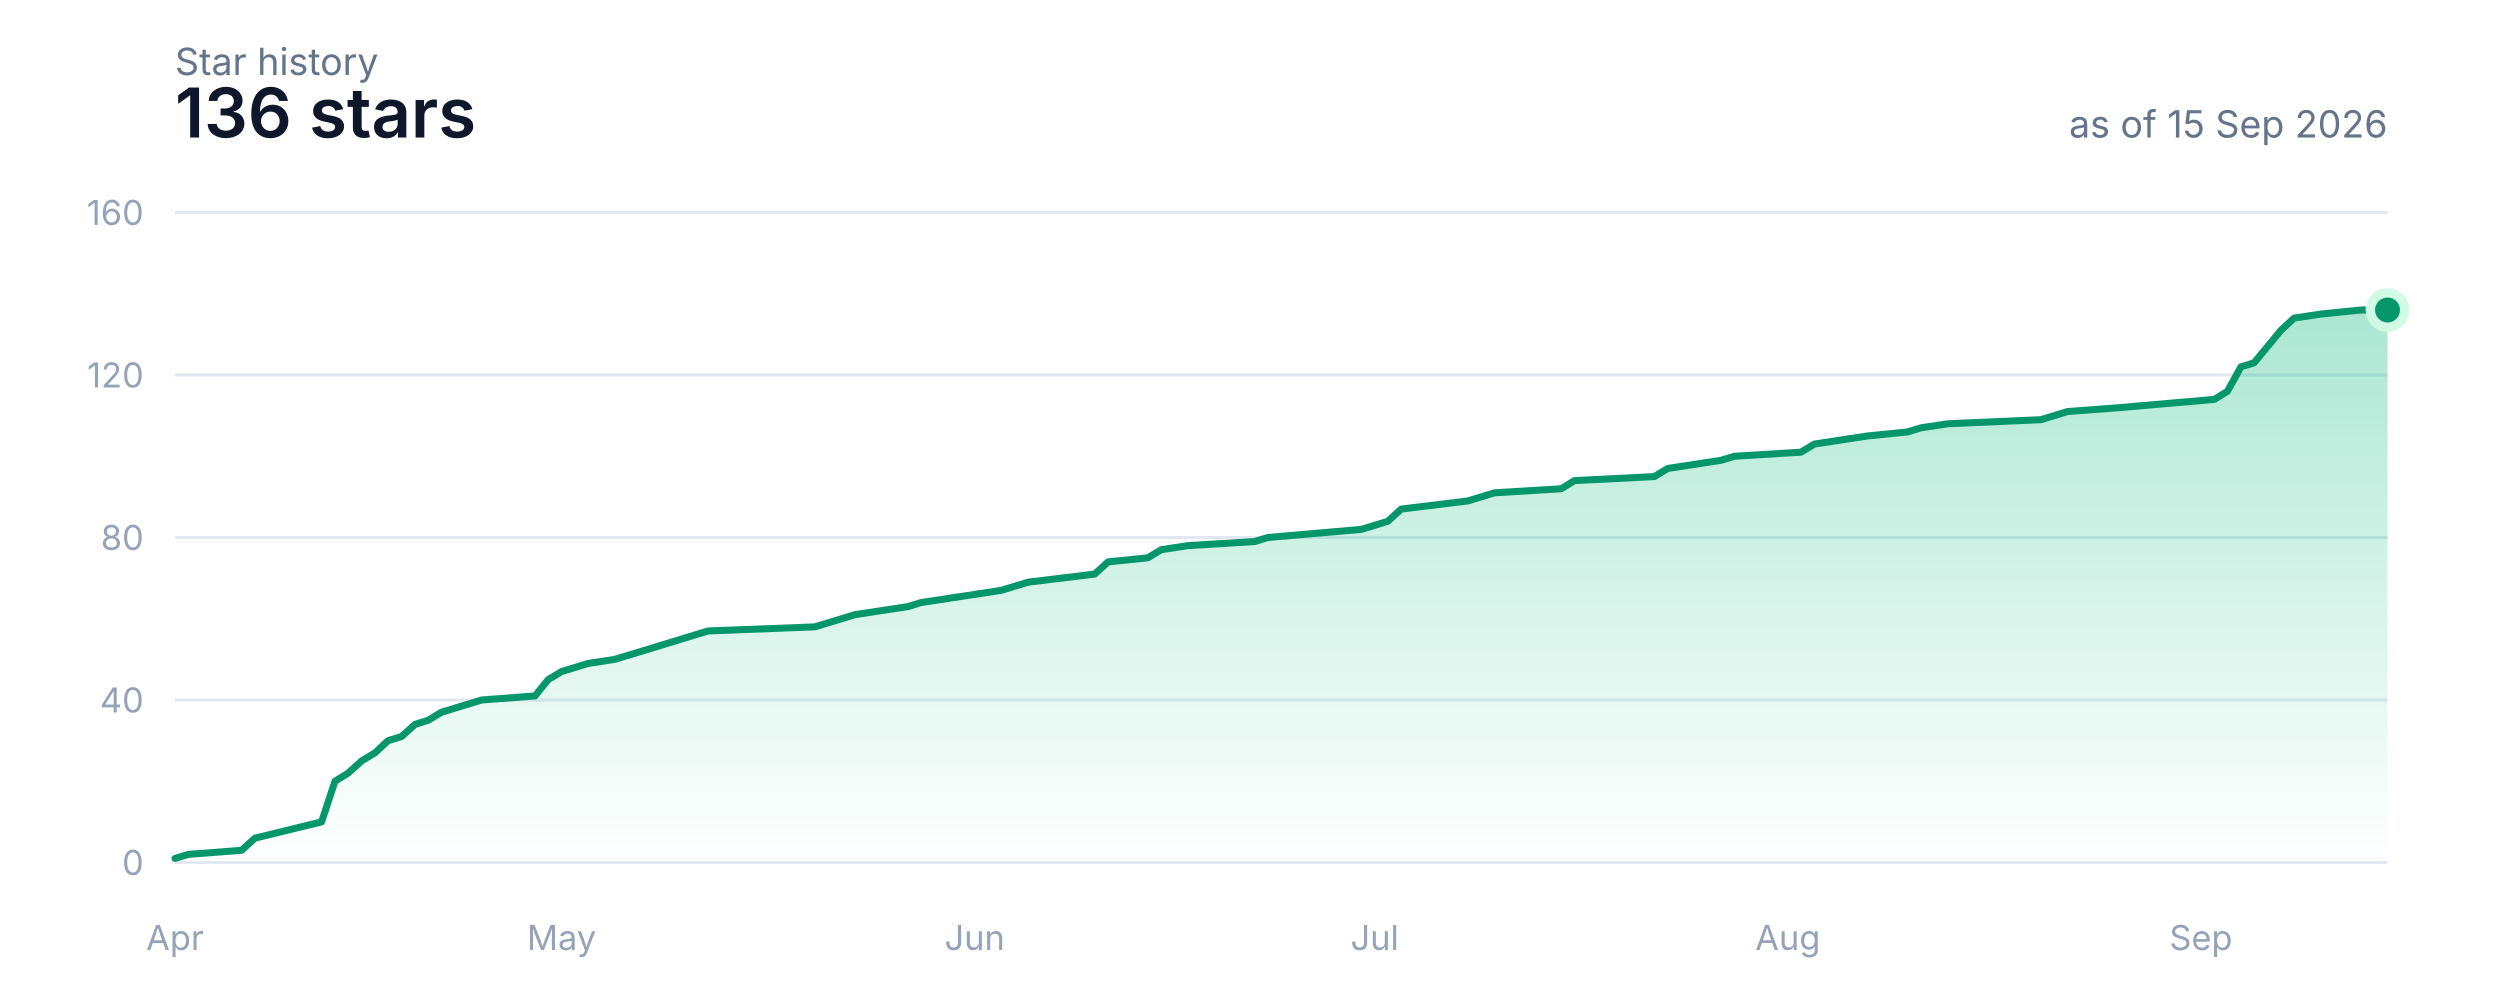
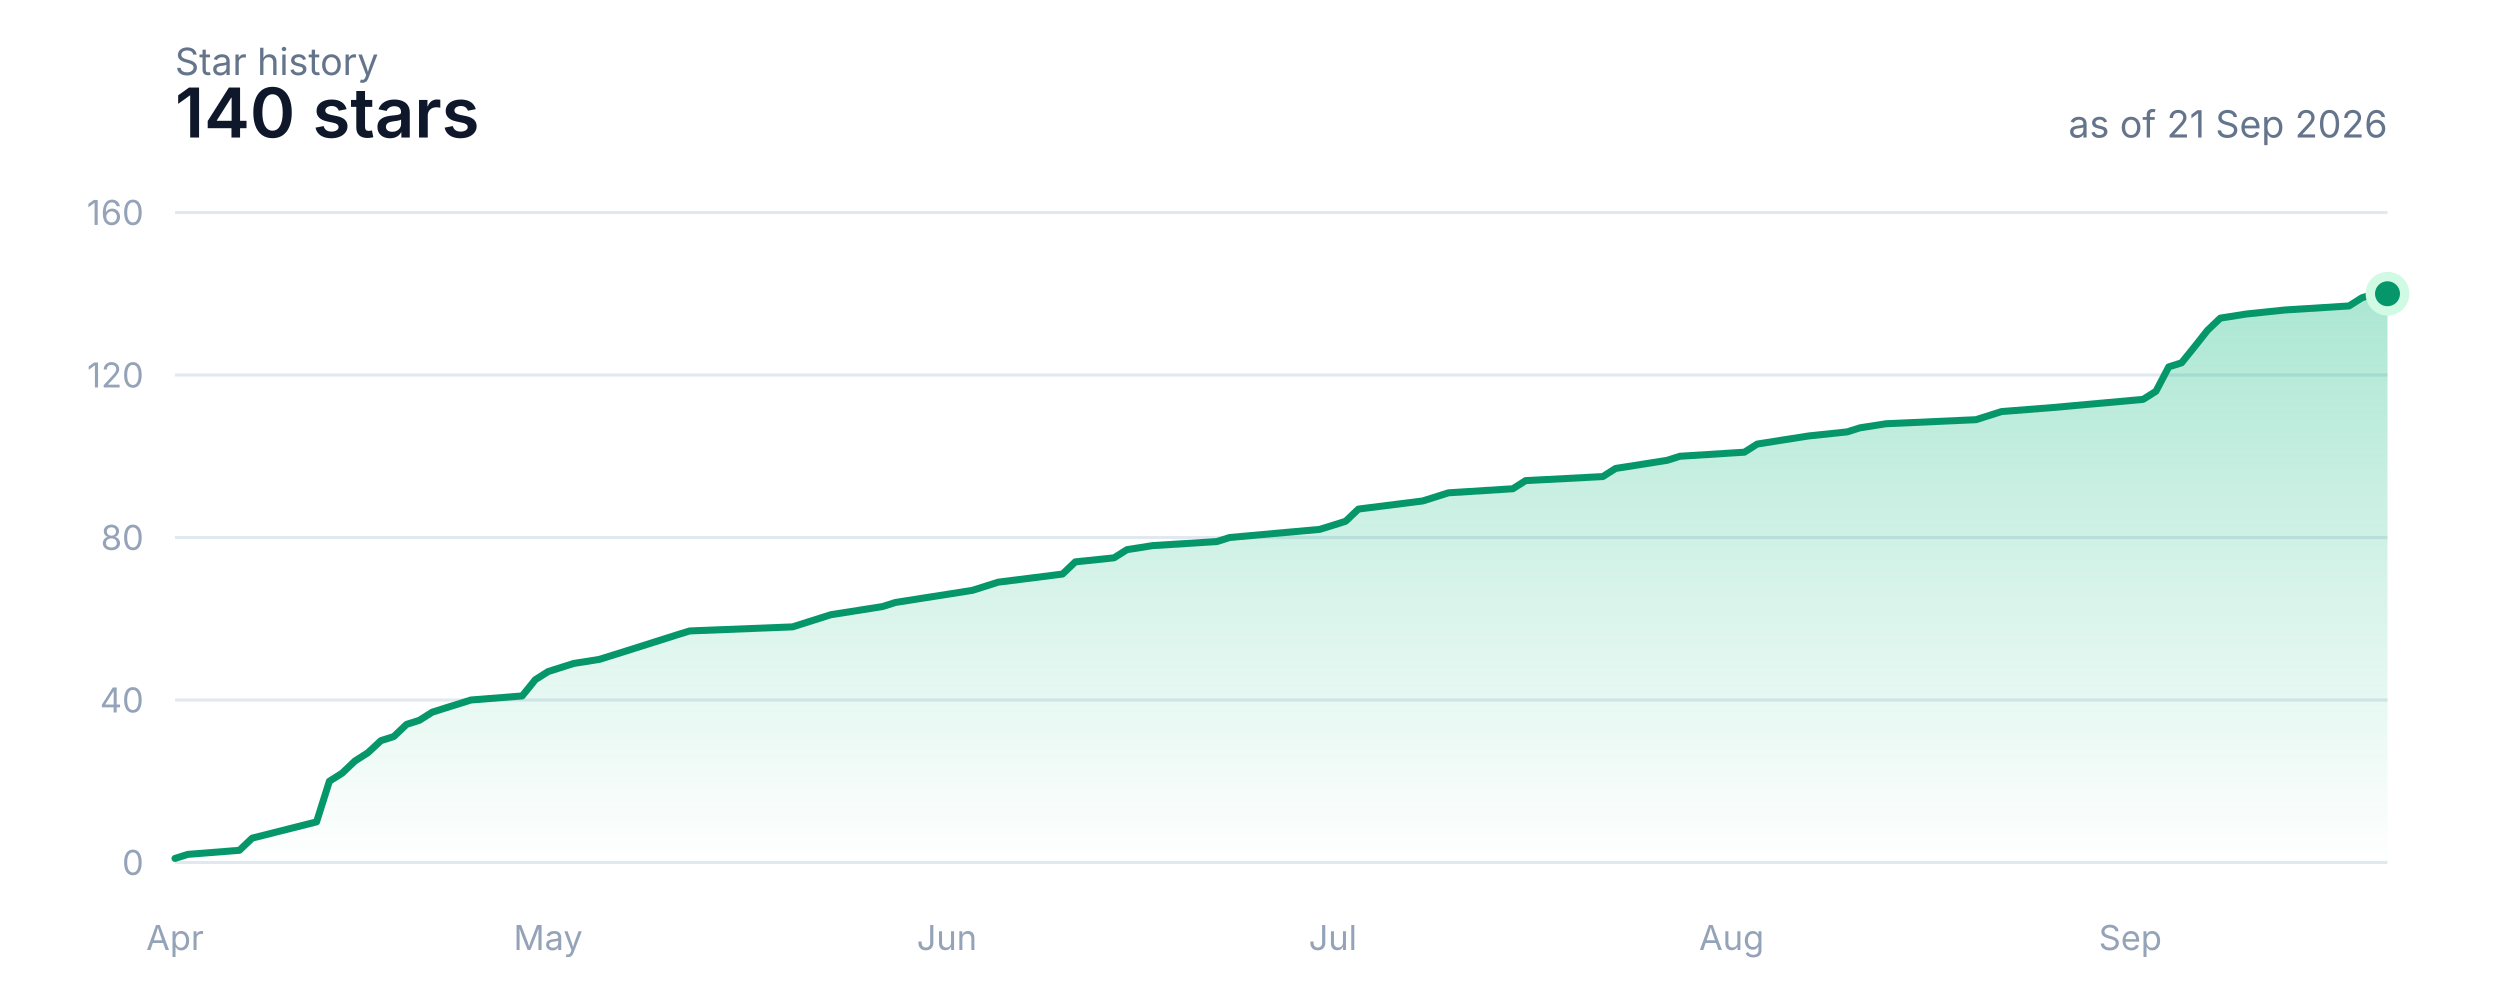
- <svg xmlns="http://www.w3.org/2000/svg" width="800" height="320" viewBox="0 0 800 320" role="img" aria-label="OpenSRE GitHub star history, 136 stars as of 2026-09-15">
+ <svg xmlns="http://www.w3.org/2000/svg" width="800" height="320" viewBox="0 0 800 320" role="img" aria-label="OpenSRE GitHub star history, 140 stars as of 2026-09-21">
  <rect width="100%" height="100%" fill="#ffffff" />
  <text x="56" y="24" fill="#64748b" font-family="ui-sans-serif, system-ui, -apple-system, sans-serif" font-size="12">Star history</text>
-   <text x="56" y="44" fill="#0f172a" font-family="ui-sans-serif, system-ui, -apple-system, sans-serif" font-size="22" font-weight="600">136 stars</text>
-   <text x="764" y="44" fill="#64748b" font-family="ui-sans-serif, system-ui, -apple-system, sans-serif" font-size="12" text-anchor="end">as of 15 Sep 2026</text>
+   <text x="56" y="44" fill="#0f172a" font-family="ui-sans-serif, system-ui, -apple-system, sans-serif" font-size="22" font-weight="600">140 stars</text>
+   <text x="764" y="44" fill="#64748b" font-family="ui-sans-serif, system-ui, -apple-system, sans-serif" font-size="12" text-anchor="end">as of 21 Sep 2026</text>
  <g font-family="ui-sans-serif, system-ui, -apple-system, sans-serif">
    <line x1="56" y1="276.0" x2="764" y2="276.0" stroke="#e2e8f0" stroke-width="1" />
    <text x="46" y="276.0" fill="#94a3b8" font-size="11" text-anchor="end" dominant-baseline="middle">0</text>
    <line x1="56" y1="224.0" x2="764" y2="224.0" stroke="#e2e8f0" stroke-width="1" />
    <text x="46" y="224.0" fill="#94a3b8" font-size="11" text-anchor="end" dominant-baseline="middle">40</text>
    <line x1="56" y1="172.0" x2="764" y2="172.0" stroke="#e2e8f0" stroke-width="1" />
    <text x="46" y="172.0" fill="#94a3b8" font-size="11" text-anchor="end" dominant-baseline="middle">80</text>
    <line x1="56" y1="120.0" x2="764" y2="120.0" stroke="#e2e8f0" stroke-width="1" />
    <text x="46" y="120.0" fill="#94a3b8" font-size="11" text-anchor="end" dominant-baseline="middle">120</text>
    <line x1="56" y1="68.0" x2="764" y2="68.0" stroke="#e2e8f0" stroke-width="1" />
    <text x="46" y="68.0" fill="#94a3b8" font-size="11" text-anchor="end" dominant-baseline="middle">160</text>
    <text x="56.0" y="304" fill="#94a3b8" font-size="11" text-anchor="middle">Apr</text>
-     <text x="179.7" y="304" fill="#94a3b8" font-size="11" text-anchor="middle">May</text>
-     <text x="311.9" y="304" fill="#94a3b8" font-size="11" text-anchor="middle">Jun</text>
-     <text x="439.9" y="304" fill="#94a3b8" font-size="11" text-anchor="middle">Jul</text>
-     <text x="572.1" y="304" fill="#94a3b8" font-size="11" text-anchor="middle">Aug</text>
-     <text x="704.3" y="304" fill="#94a3b8" font-size="11" text-anchor="middle">Sep</text>
+     <text x="175.4" y="304" fill="#94a3b8" font-size="11" text-anchor="middle">May</text>
+     <text x="303.0" y="304" fill="#94a3b8" font-size="11" text-anchor="middle">Jun</text>
+     <text x="426.5" y="304" fill="#94a3b8" font-size="11" text-anchor="middle">Jul</text>
+     <text x="554.1" y="304" fill="#94a3b8" font-size="11" text-anchor="middle">Aug</text>
+     <text x="681.7" y="304" fill="#94a3b8" font-size="11" text-anchor="middle">Sep</text>
  </g>
  <defs>
    <linearGradient id="fill-light" x1="0" y1="0" x2="0" y2="1">
      <stop offset="0%" stop-color="#10b981" stop-opacity="0.35" />
      <stop offset="100%" stop-color="#10b981" stop-opacity="0" />
    </linearGradient>
  </defs>
-   <path d="M56.0,274.7 L60.3,273.4 L77.3,272.1 L81.6,268.2 L102.9,263.0 L107.2,250.0 L111.4,247.4 L115.7,243.5 L120.0,240.9 L124.2,237.0 L128.5,235.7 L132.8,231.8 L137.0,230.5 L141.3,227.9 L145.6,226.6 L154.1,224.0 L171.2,222.7 L175.4,217.5 L179.7,214.9 L188.2,212.3 L196.7,211.0 L205.3,208.4 L222.3,203.2 L226.6,201.9 L260.7,200.6 L265.0,199.3 L269.3,198.0 L273.5,196.7 L290.6,194.1 L294.8,192.8 L303.4,191.5 L311.9,190.2 L320.4,188.9 L329.0,186.3 L350.3,183.7 L354.6,179.8 L367.3,178.5 L371.6,175.9 L380.1,174.6 L401.5,173.3 L405.7,172.0 L435.6,169.4 L439.9,168.1 L444.1,166.8 L448.4,162.9 L469.7,160.3 L474.0,159.0 L478.2,157.7 L499.6,156.4 L503.8,153.8 L529.4,152.5 L533.7,149.9 L542.2,148.6 L550.7,147.3 L555.0,146.0 L576.3,144.7 L580.6,142.1 L589.1,140.8 L597.7,139.5 L610.5,138.2 L614.7,136.9 L623.3,135.6 L653.1,134.3 L661.6,131.7 L678.7,130.4 L708.6,127.8 L712.8,125.2 L717.1,117.4 L721.3,116.1 L725.6,110.9 L729.9,105.7 L734.1,101.8 L742.7,100.5 L755.5,99.2 L764.0,99.2 L764.0,276.0 L56.0,276.0 Z" fill="url(#fill-light)" />
-   <path d="M56.0,274.7 L60.3,273.4 L77.3,272.1 L81.6,268.2 L102.9,263.0 L107.2,250.0 L111.4,247.4 L115.7,243.5 L120.0,240.9 L124.2,237.0 L128.5,235.7 L132.8,231.8 L137.0,230.5 L141.3,227.9 L145.6,226.6 L154.1,224.0 L171.2,222.7 L175.4,217.5 L179.7,214.9 L188.2,212.3 L196.7,211.0 L205.3,208.4 L222.3,203.2 L226.6,201.9 L260.7,200.6 L265.0,199.3 L269.3,198.0 L273.5,196.7 L290.6,194.1 L294.8,192.8 L303.4,191.5 L311.9,190.2 L320.4,188.9 L329.0,186.3 L350.3,183.7 L354.6,179.8 L367.3,178.5 L371.6,175.9 L380.1,174.6 L401.5,173.3 L405.7,172.0 L435.6,169.4 L439.9,168.1 L444.1,166.8 L448.4,162.9 L469.7,160.3 L474.0,159.0 L478.2,157.7 L499.6,156.4 L503.8,153.8 L529.4,152.5 L533.7,149.9 L542.2,148.6 L550.7,147.3 L555.0,146.0 L576.3,144.7 L580.6,142.1 L589.1,140.8 L597.7,139.5 L610.5,138.2 L614.7,136.9 L623.3,135.6 L653.1,134.3 L661.6,131.7 L678.7,130.4 L708.6,127.8 L712.8,125.2 L717.1,117.4 L721.3,116.1 L725.6,110.9 L729.9,105.7 L734.1,101.8 L742.7,100.5 L755.5,99.2 L764.0,99.2" fill="none" stroke="#059669" stroke-width="2.25" stroke-linecap="round" stroke-linejoin="round" />
-   <circle cx="764.0" cy="99.2" r="7" fill="#d1fae5" />
-   <circle cx="764.0" cy="99.2" r="4" fill="#059669" />
+   <path d="M56.0,274.7 L60.1,273.4 L76.6,272.1 L80.7,268.2 L101.3,263.0 L105.4,250.0 L109.5,247.4 L113.6,243.5 L117.7,240.9 L121.9,237.0 L126.0,235.7 L130.1,231.8 L134.2,230.5 L138.3,227.9 L142.4,226.6 L150.7,224.0 L167.1,222.7 L171.3,217.5 L175.4,214.9 L183.6,212.3 L191.8,211.0 L200.1,208.4 L216.5,203.2 L220.7,201.9 L253.6,200.6 L257.7,199.3 L261.8,198.0 L265.9,196.7 L282.4,194.1 L286.5,192.8 L294.7,191.5 L303.0,190.2 L311.2,188.9 L319.4,186.3 L340.0,183.7 L344.1,179.8 L356.5,178.5 L360.6,175.9 L368.8,174.6 L389.4,173.3 L393.5,172.0 L422.3,169.4 L426.5,168.1 L430.6,166.8 L434.7,162.9 L455.3,160.3 L459.4,159.0 L463.5,157.7 L484.1,156.4 L488.2,153.8 L512.9,152.5 L517.0,149.9 L525.3,148.6 L533.5,147.3 L537.6,146.0 L558.2,144.7 L562.3,142.1 L570.5,140.8 L578.8,139.5 L591.1,138.2 L595.2,136.9 L603.5,135.6 L632.3,134.3 L640.5,131.7 L657.0,130.4 L685.8,127.8 L689.9,125.2 L694.0,117.4 L698.1,116.1 L702.3,110.9 L706.4,105.7 L710.5,101.8 L718.7,100.5 L731.1,99.2 L751.7,97.9 L755.8,95.3 L759.9,94.0 L764.0,94.0 L764.0,276.0 L56.0,276.0 Z" fill="url(#fill-light)" />
+   <path d="M56.0,274.7 L60.1,273.4 L76.6,272.1 L80.7,268.2 L101.3,263.0 L105.4,250.0 L109.5,247.4 L113.6,243.5 L117.7,240.9 L121.9,237.0 L126.0,235.7 L130.1,231.8 L134.2,230.5 L138.3,227.9 L142.4,226.6 L150.7,224.0 L167.1,222.7 L171.3,217.5 L175.4,214.9 L183.6,212.3 L191.8,211.0 L200.1,208.4 L216.5,203.2 L220.7,201.9 L253.6,200.6 L257.7,199.3 L261.8,198.0 L265.9,196.7 L282.4,194.1 L286.5,192.8 L294.7,191.5 L303.0,190.2 L311.2,188.9 L319.4,186.3 L340.0,183.7 L344.1,179.8 L356.5,178.5 L360.6,175.9 L368.8,174.6 L389.4,173.3 L393.5,172.0 L422.3,169.4 L426.5,168.1 L430.6,166.8 L434.7,162.9 L455.3,160.3 L459.4,159.0 L463.5,157.7 L484.1,156.4 L488.2,153.8 L512.9,152.5 L517.0,149.9 L525.3,148.6 L533.5,147.3 L537.6,146.0 L558.2,144.7 L562.3,142.1 L570.5,140.8 L578.8,139.5 L591.1,138.2 L595.2,136.9 L603.5,135.6 L632.3,134.3 L640.5,131.7 L657.0,130.4 L685.8,127.8 L689.9,125.2 L694.0,117.4 L698.1,116.1 L702.3,110.9 L706.4,105.7 L710.5,101.8 L718.7,100.5 L731.1,99.2 L751.7,97.9 L755.8,95.3 L759.9,94.0 L764.0,94.0" fill="none" stroke="#059669" stroke-width="2.25" stroke-linecap="round" stroke-linejoin="round" />
+   <circle cx="764.0" cy="94.0" r="7" fill="#d1fae5" />
+   <circle cx="764.0" cy="94.0" r="4" fill="#059669" />
</svg>
